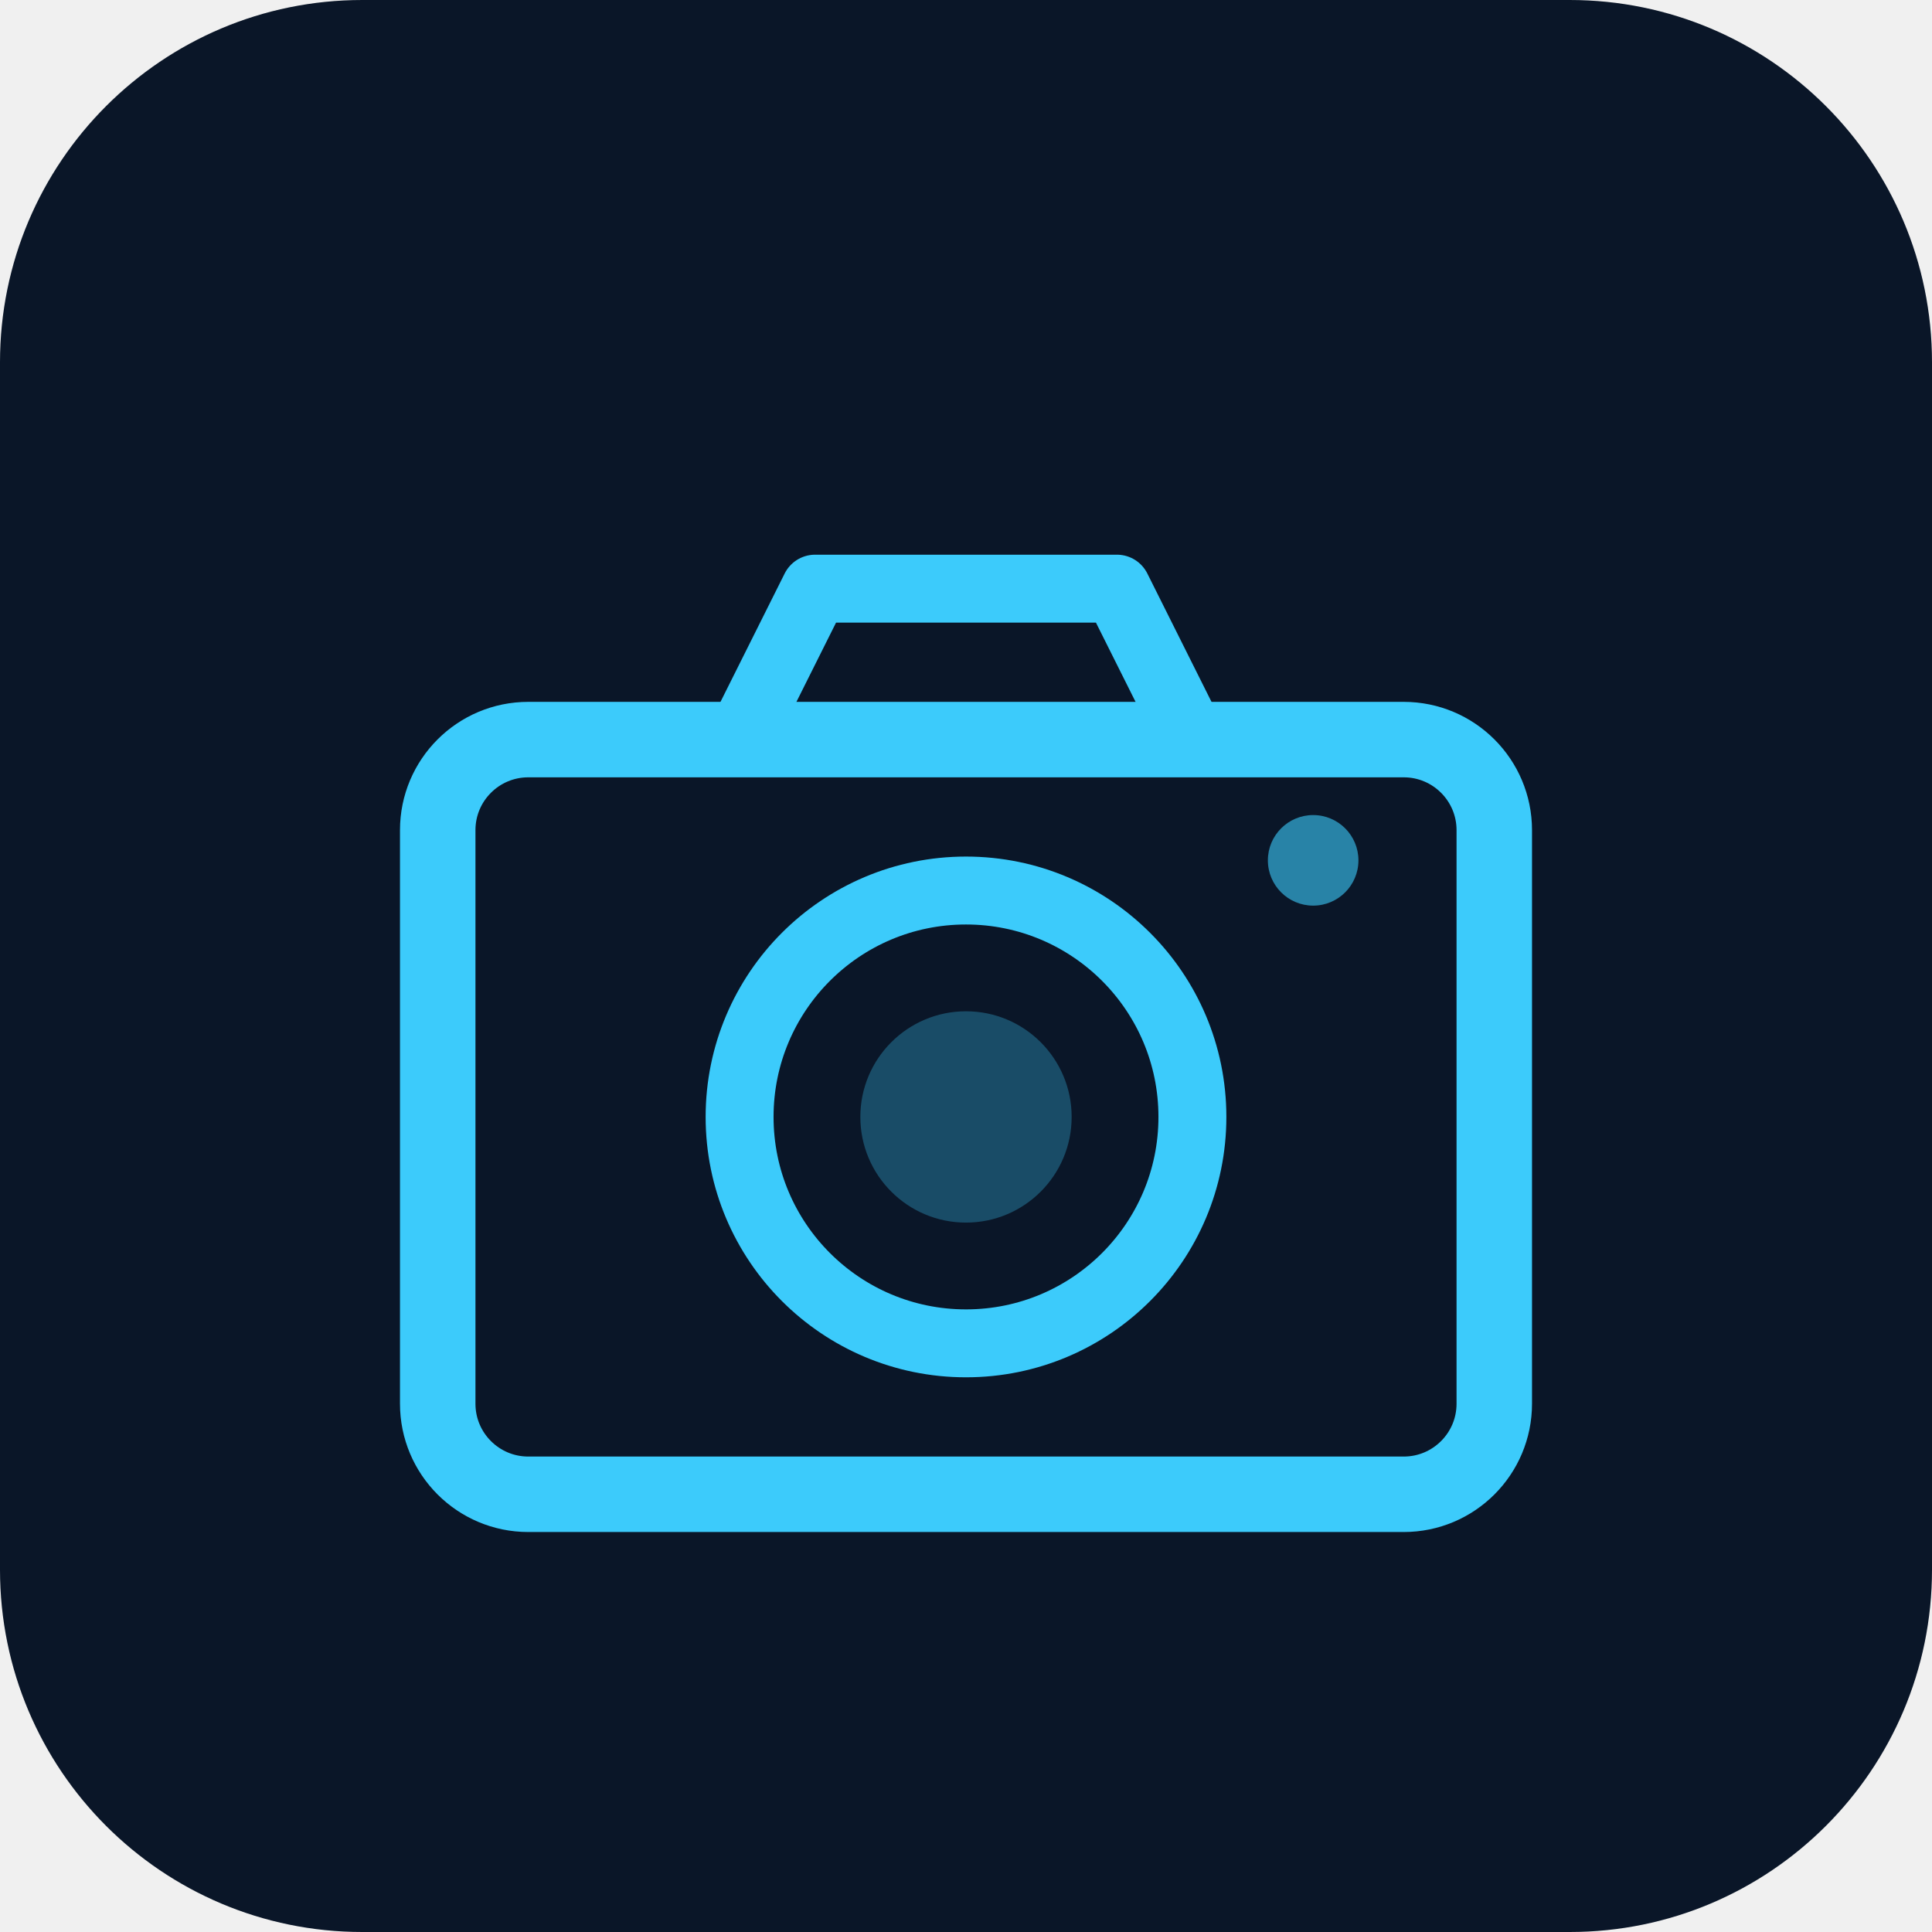
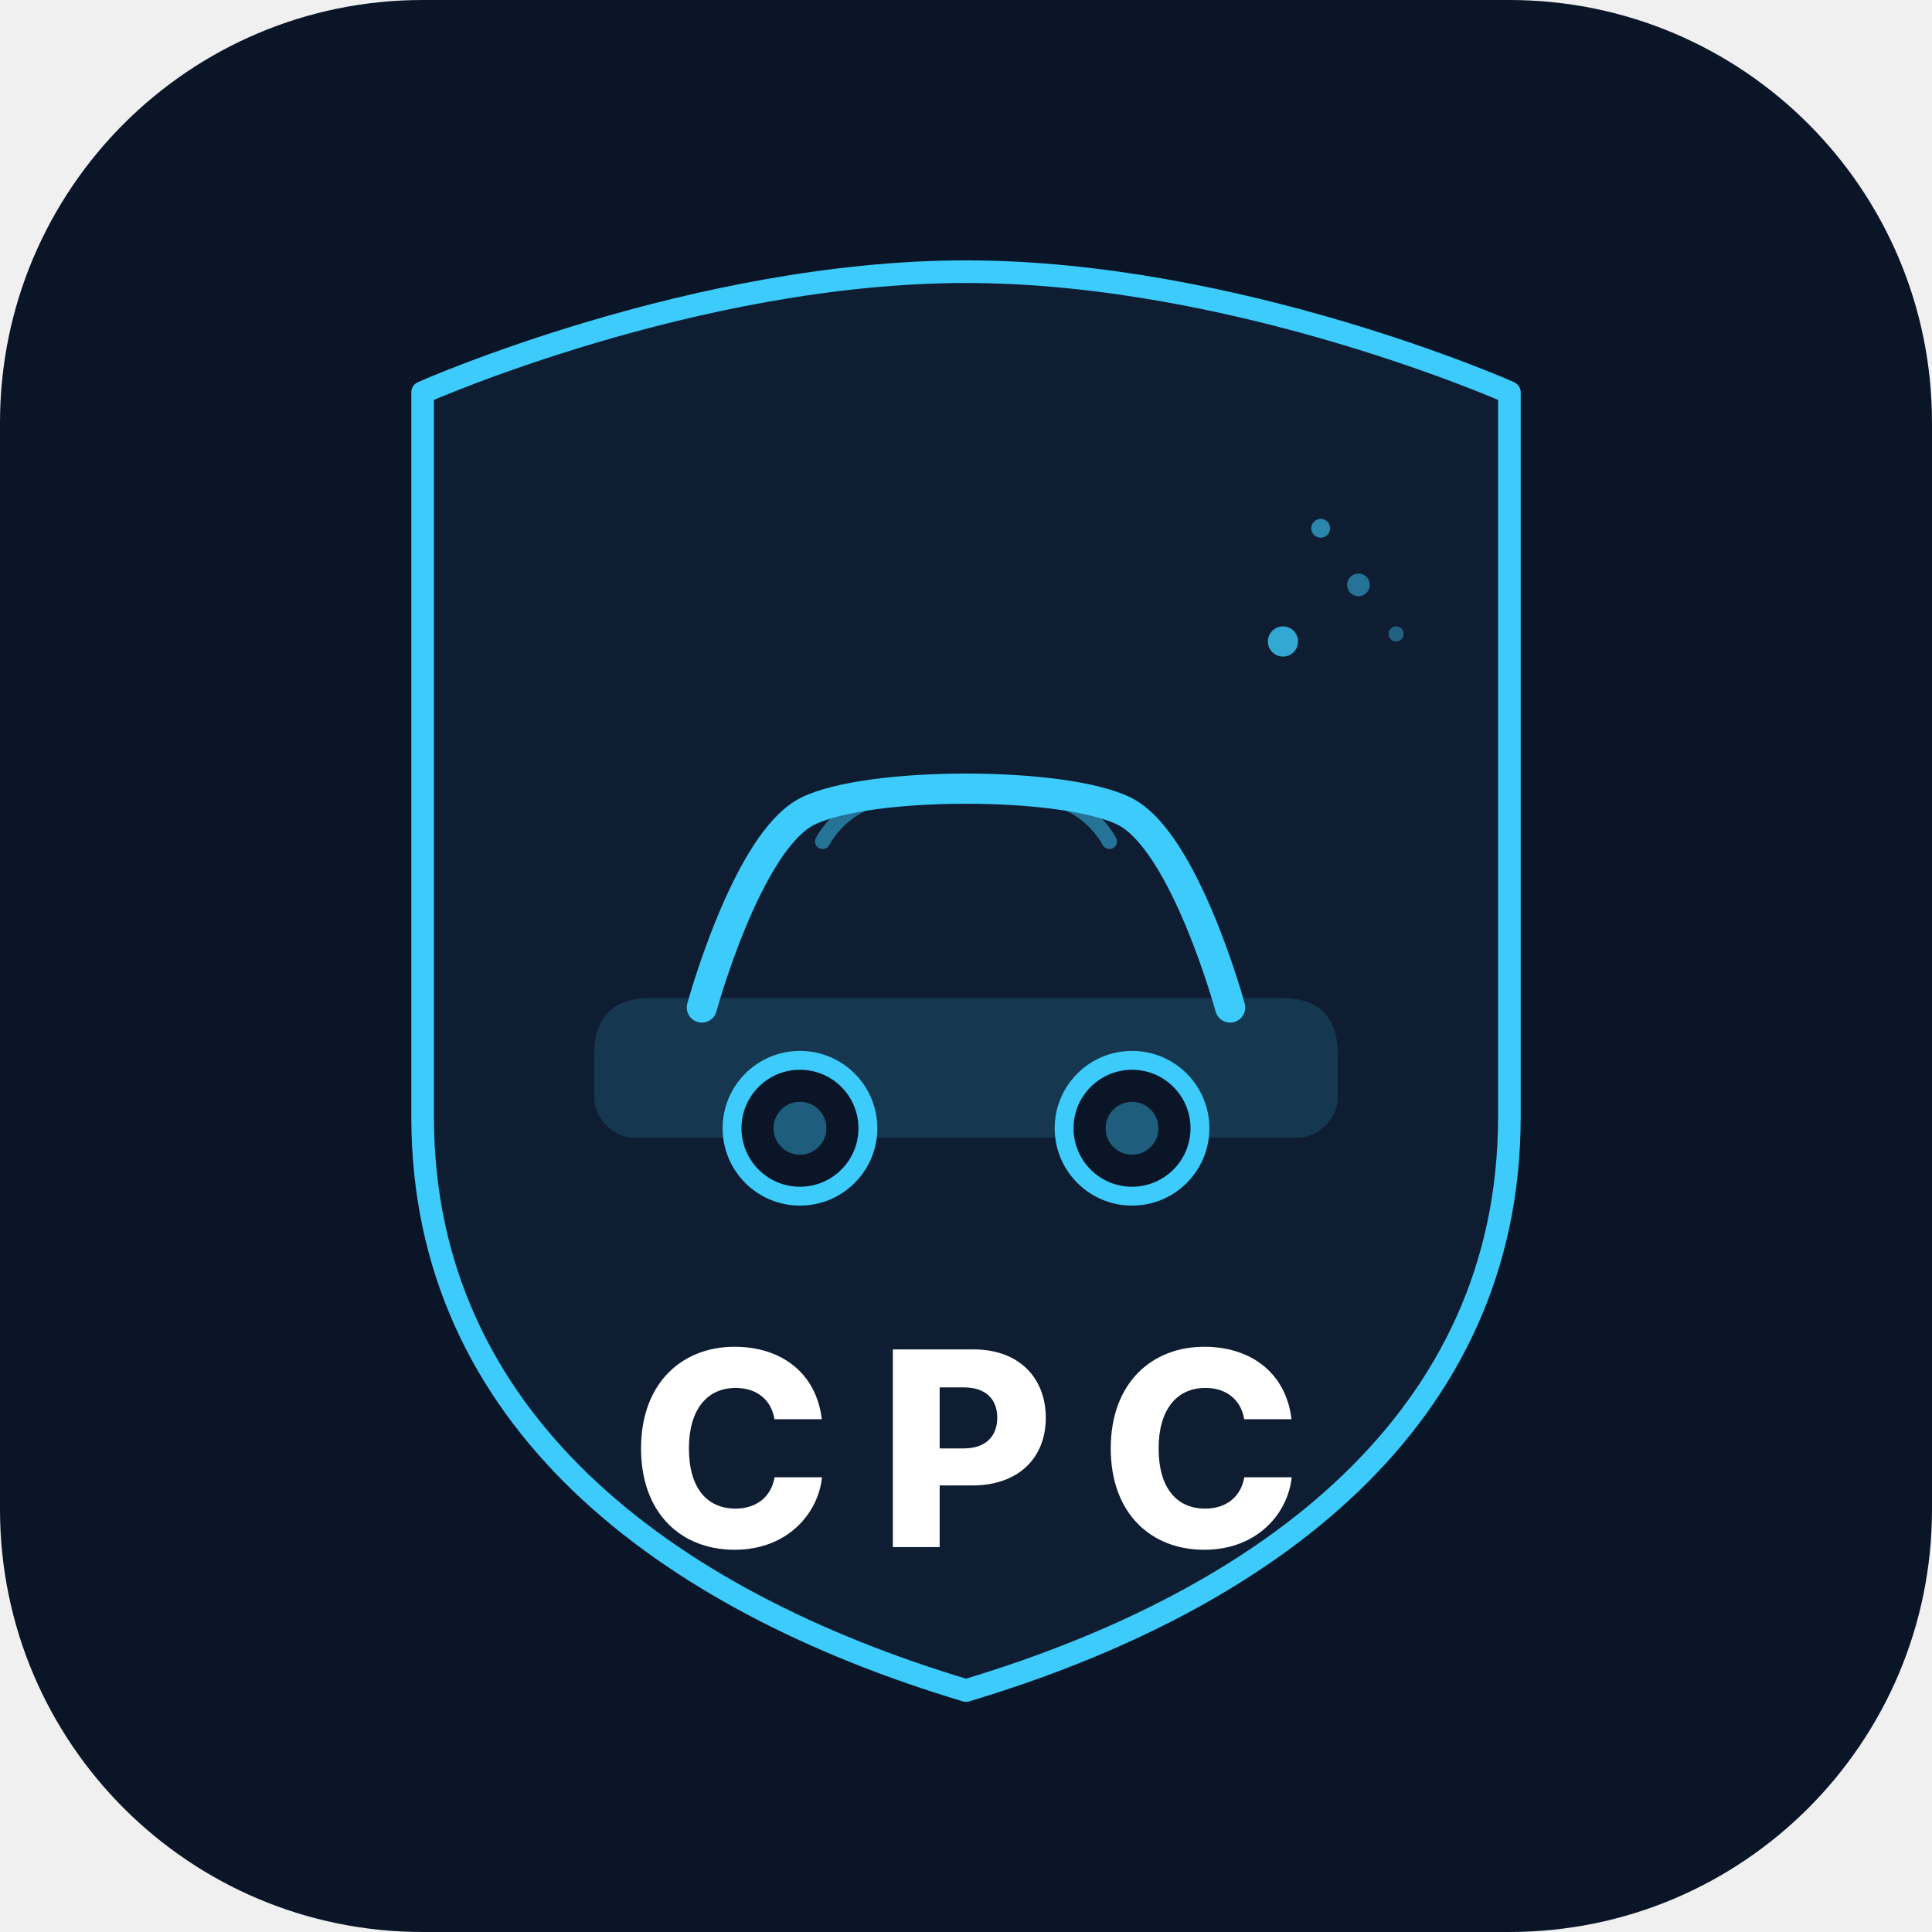
- <svg xmlns="http://www.w3.org/2000/svg" viewBox="0 0 512 512">
-   <rect width="512" height="512" rx="96" fill="#0A1628" />
-   <rect x="116" y="196" width="280" height="200" rx="24" fill="none" stroke="#3CCBFB" stroke-width="20" />
-   <circle cx="256" cy="296" r="60" fill="none" stroke="#3CCBFB" stroke-width="18" />
-   <circle cx="256" cy="296" r="28" fill="#3CCBFB" opacity="0.3" />
-   <path d="M196 196 L216 156 L296 156 L316 196" fill="none" stroke="#3CCBFB" stroke-width="18" stroke-linejoin="round" />
-   <circle cx="348" cy="228" r="12" fill="#3CCBFB" opacity="0.6" />
+ <svg xmlns="http://www.w3.org/2000/svg" viewBox="0 0 512 512" fill="none">
+   <rect width="512" height="512" rx="112" fill="#0A1628" />
+   <path d="M256 72c-72 0-144 32-144 32v192c0 80 64 128 144 152 80-24 144-72 144-152V104s-72-32-144-32z" fill="#0F1D32" stroke="#3CCBFB" stroke-width="6" stroke-linejoin="round" />
+   <g transform="translate(156, 195)">
+     <path d="M30 72 C30 72 42 28 58 20 C74 12 126 12 142 20 C158 28 170 72 170 72" fill="none" stroke="#3CCBFB" stroke-width="8" stroke-linecap="round" stroke-linejoin="round" />
+     <path d="M16 72 L184 72 C192 72 196 76 196 84 L196 96 C196 100 192 104 188 104 L12 104 C8 104 4 100 4 96 L4 84 C4 76 8 72 16 72Z" fill="#3CCBFB" opacity="0.15" stroke="#3CCBFB" stroke-width="5" />
+     <circle cx="56" cy="104" r="18" fill="#0A1628" stroke="#3CCBFB" stroke-width="5" />
+     <circle cx="56" cy="104" r="7" fill="#3CCBFB" opacity="0.4" />
+     <circle cx="144" cy="104" r="18" fill="#0A1628" stroke="#3CCBFB" stroke-width="5" />
+     <circle cx="144" cy="104" r="7" fill="#3CCBFB" opacity="0.4" />
+     <path d="M62 28 C62 28 68 16 82 16 L118 16 C132 16 138 28 138 28" fill="none" stroke="#3CCBFB" stroke-width="4" stroke-linecap="round" opacity="0.5" />
+   </g>
+   <text x="256" y="410" text-anchor="middle" font-family="system-ui, -apple-system, sans-serif" font-weight="800" font-size="72" fill="white" letter-spacing="12">CPC</text>
+   <circle cx="340" cy="170" r="4" fill="#3CCBFB" opacity="0.8" />
+   <circle cx="360" cy="155" r="3" fill="#3CCBFB" opacity="0.5" />
+   <circle cx="350" cy="140" r="2.5" fill="#3CCBFB" opacity="0.6" />
+   <circle cx="370" cy="168" r="2" fill="#3CCBFB" opacity="0.4" />
</svg>
